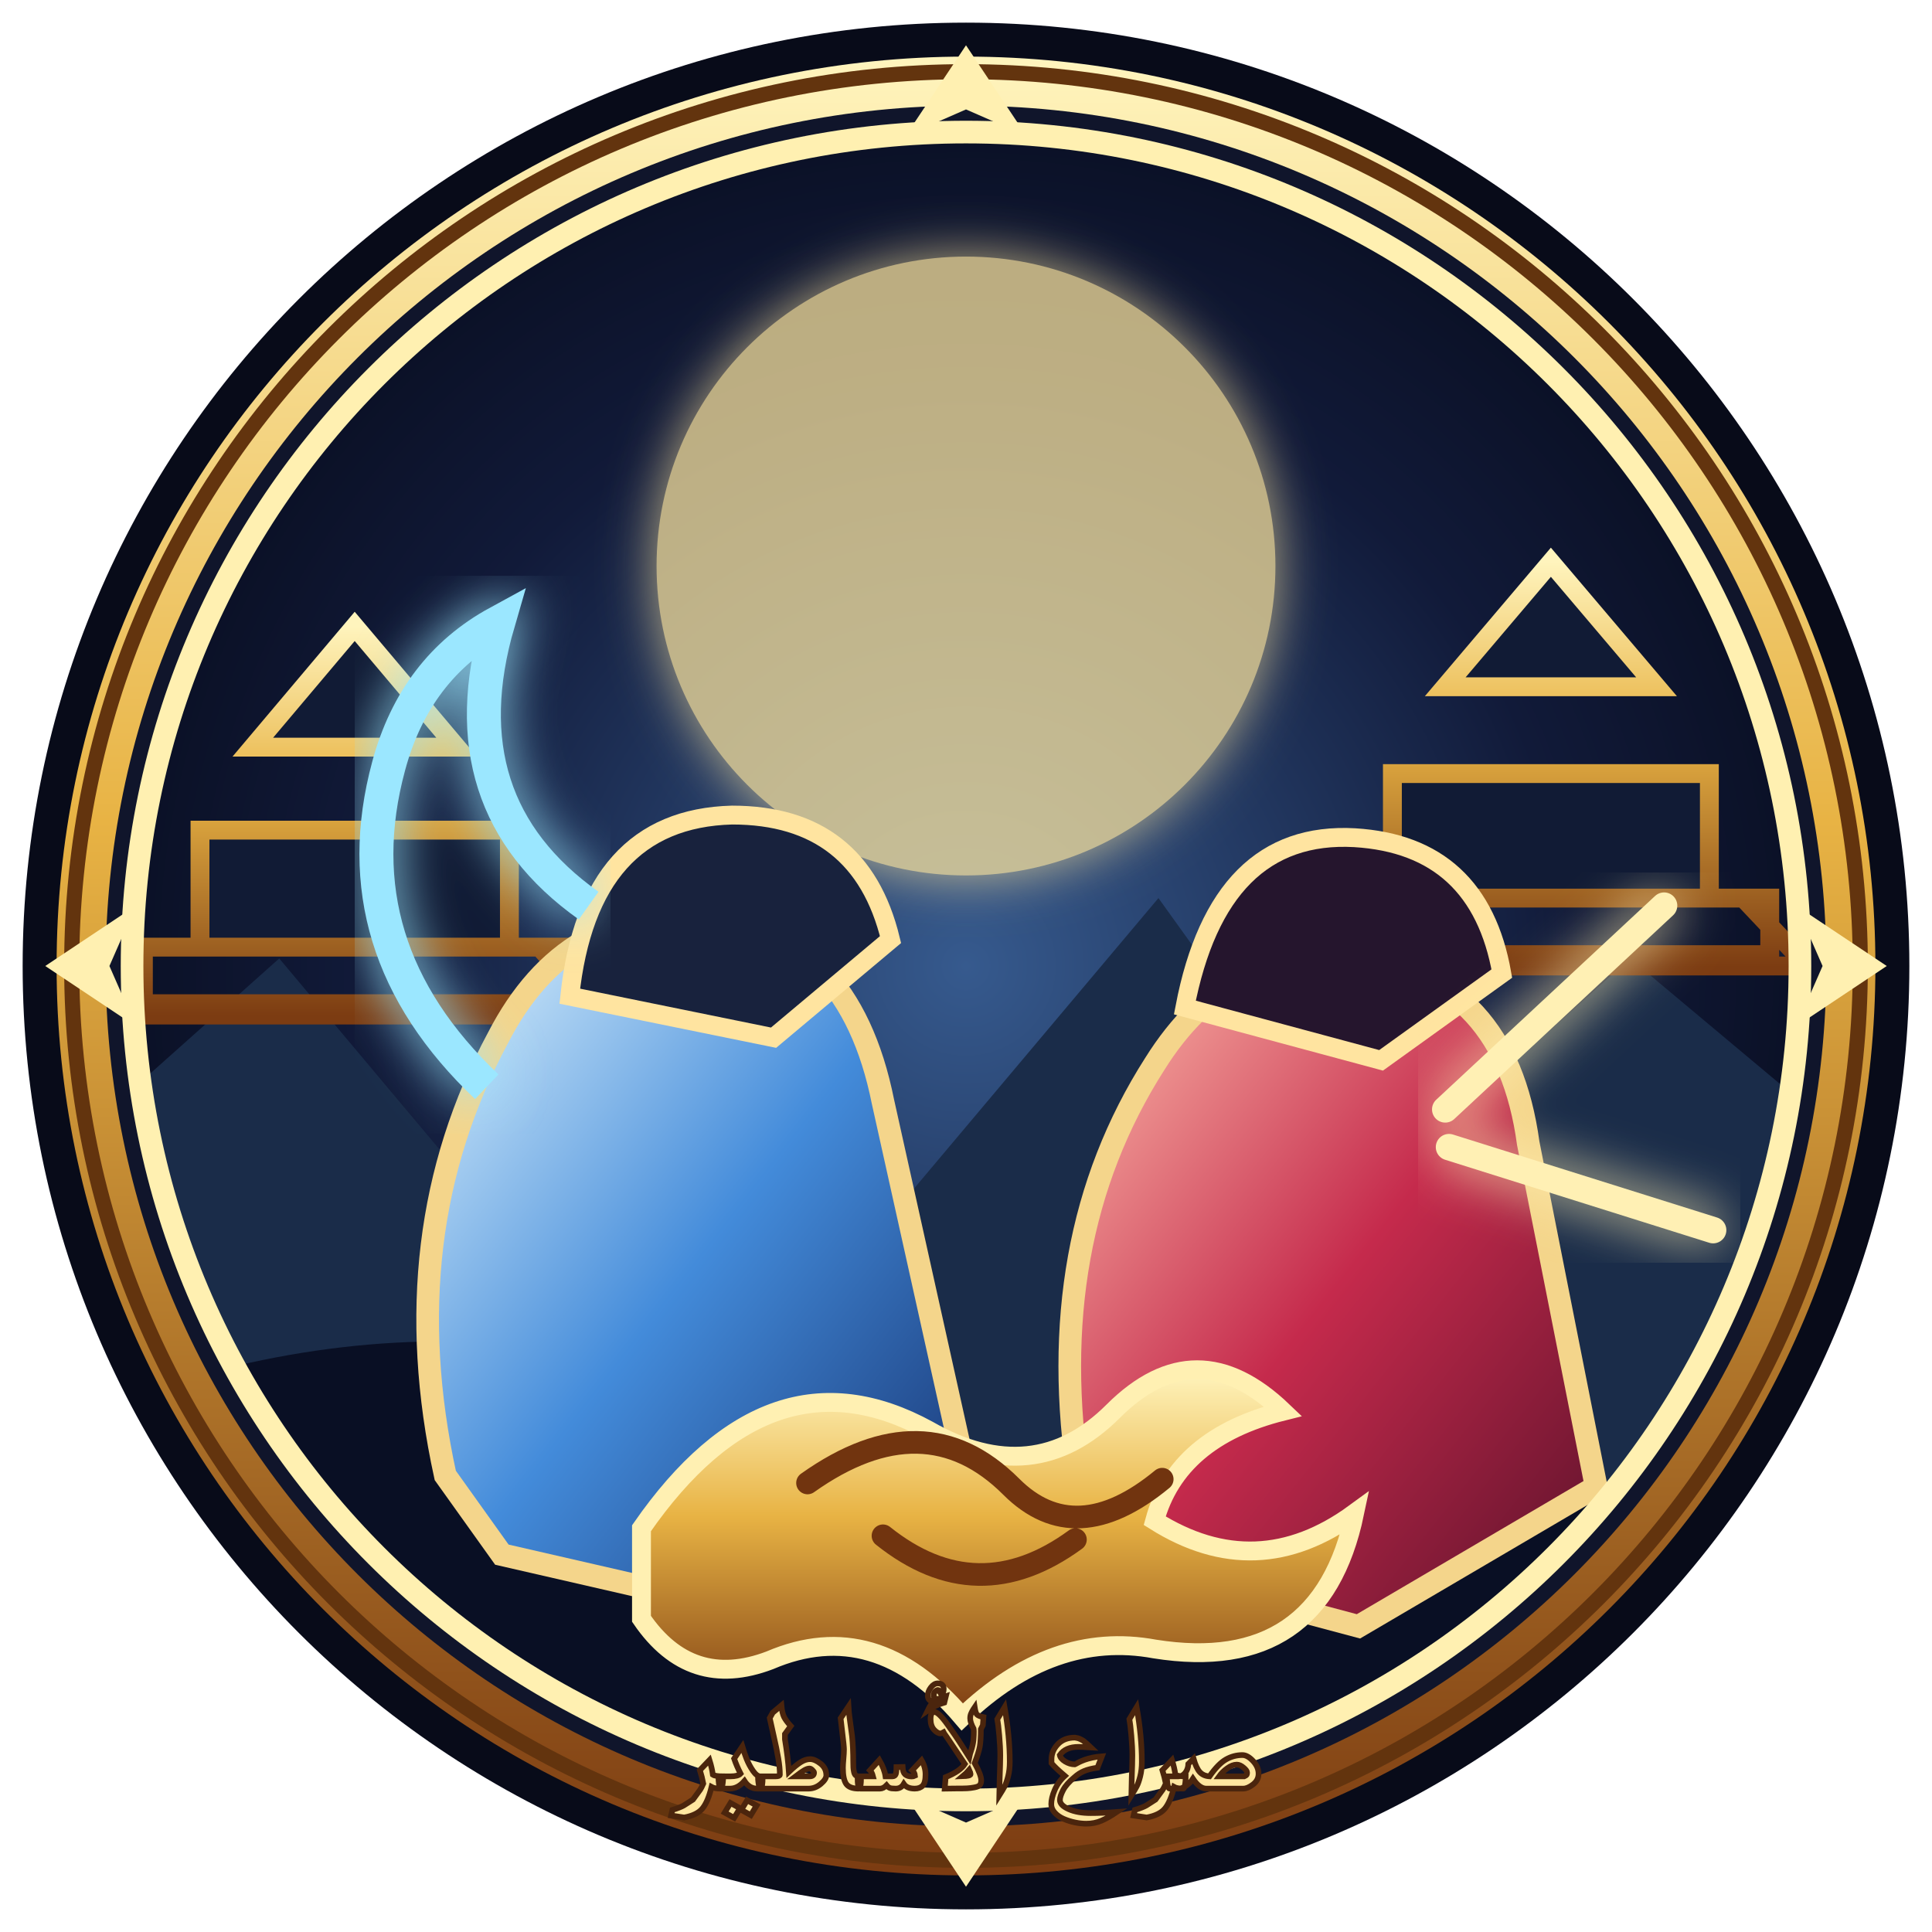
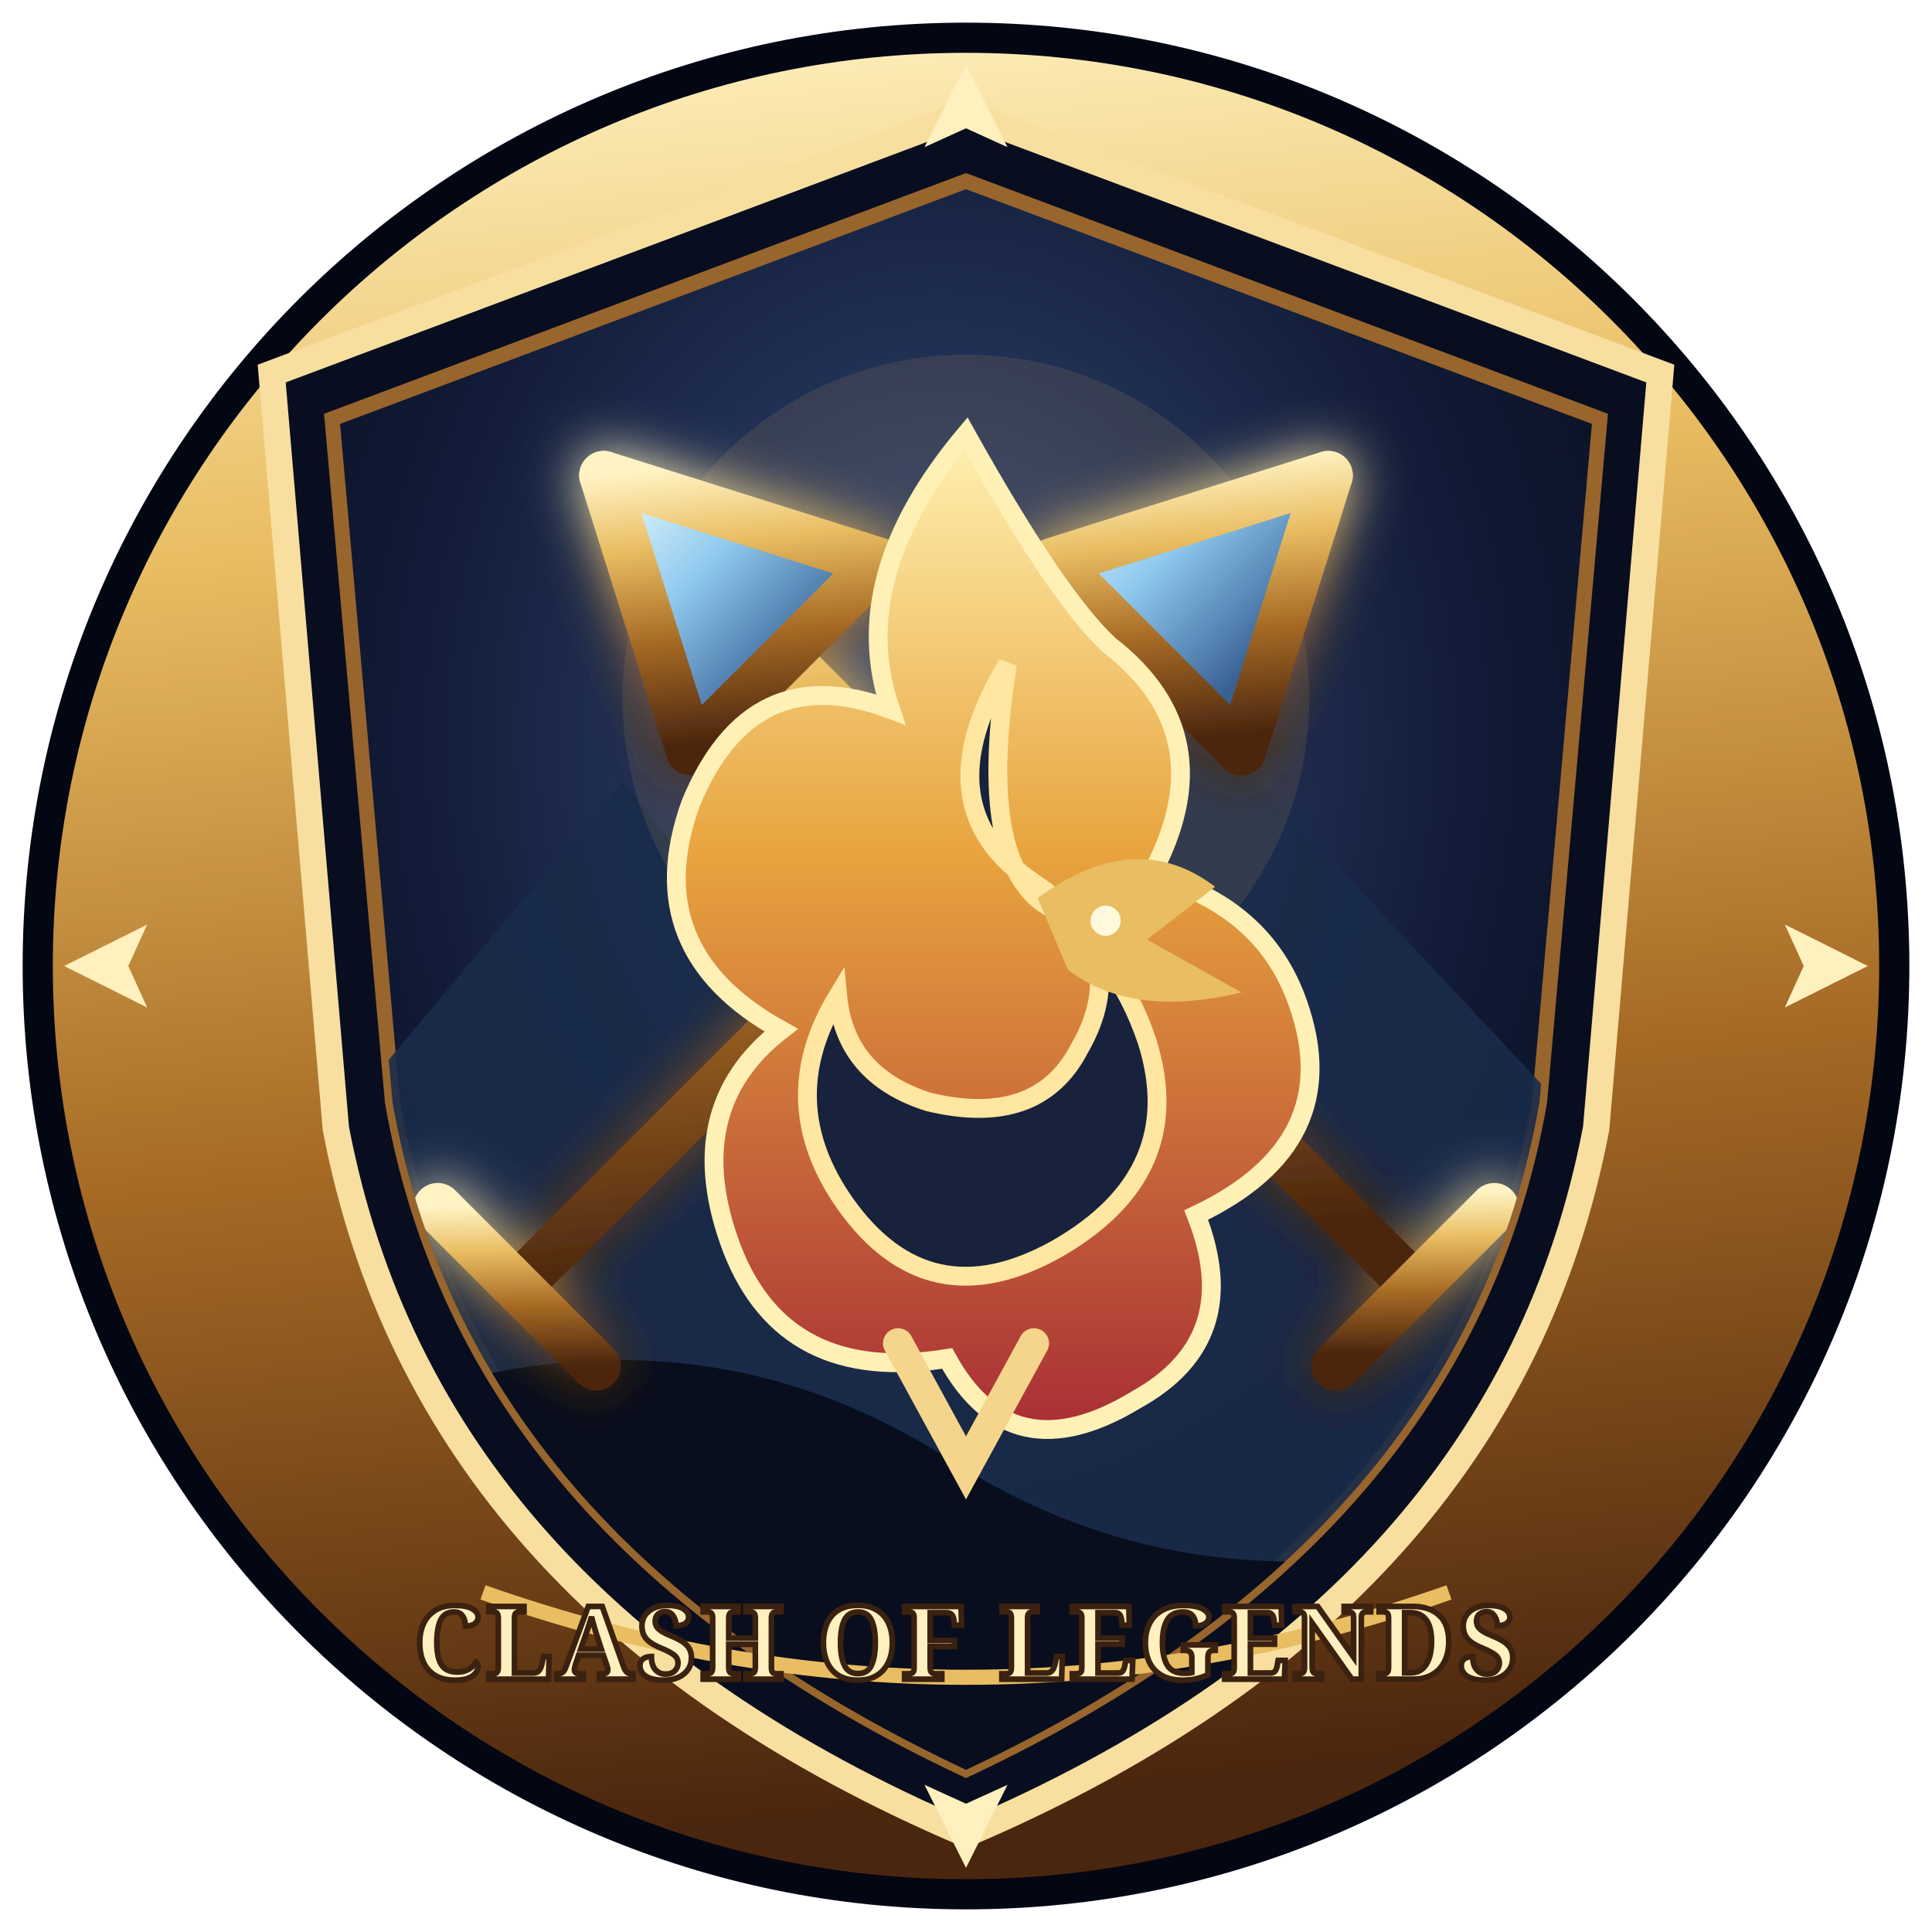
<svg xmlns="http://www.w3.org/2000/svg" width="512" height="512" viewBox="0 0 512 512">
  <defs>
-     <radialGradient id="bg">
-       <stop stop-color="#365a8e" />
-       <stop offset=".62" stop-color="#111a39" />
-       <stop offset="1" stop-color="#070b1b" />
+     <radialGradient id="bg" cx="48%" cy="35%" r="75%">
+       <stop stop-color="#344b78" />
+       <stop offset=".58" stop-color="#111a36" />
+       <stop offset="1" stop-color="#050914" />
    </radialGradient>
-     <linearGradient id="gold" x2="0" y2="1">
-       <stop stop-color="#fff4bd" />
-       <stop offset=".42" stop-color="#e8b344" />
-       <stop offset="1" stop-color="#7c3c12" />
+     <linearGradient id="gold" x1="0" y1="0" x2=".1" y2="1">
+       <stop stop-color="#fff3c3" />
+       <stop offset=".28" stop-color="#e9bd62" />
+       <stop offset=".62" stop-color="#a66a25" />
+       <stop offset="1" stop-color="#4b260e" />
    </linearGradient>
-     <linearGradient id="steel" x2="1" y2="1">
-       <stop stop-color="#e5f8ff" />
-       <stop offset=".5" stop-color="#438bda" />
-       <stop offset="1" stop-color="#142e6b" />
+     <linearGradient id="blade" x1="0" y1="0" x2="1" y2="1">
+       <stop stop-color="#f5ffff" />
+       <stop offset=".35" stop-color="#8fc9ee" />
+       <stop offset=".7" stop-color="#3a6397" />
+       <stop offset="1" stop-color="#162849" />
    </linearGradient>
-     <linearGradient id="crimson" x2="1" y2="1">
-       <stop stop-color="#ffc0ad" />
-       <stop offset=".5" stop-color="#c52a4c" />
-       <stop offset="1" stop-color="#59112a" />
+     <linearGradient id="flame" x1="0" y1="0" x2="0" y2="1">
+       <stop stop-color="#fff0b0" />
+       <stop offset=".42" stop-color="#e8a43e" />
+       <stop offset="1" stop-color="#a92f35" />
    </linearGradient>
-     <filter id="shine">
+     <filter id="glow" x="-50%" y="-50%" width="200%" height="200%">
      <feGaussianBlur stdDeviation="7" result="b" />
      <feMerge>
        <feMergeNode in="b" />
        <feMergeNode in="SourceGraphic" />
      </feMerge>
    </filter>
-     <clipPath id="c">
-       <circle cx="256" cy="256" r="220" />
+     <clipPath id="shield">
+       <path d="M256 48 424 111 408 292Q388 407 256 469Q124 407 104 292L88 111Z" />
    </clipPath>
  </defs>
-   <circle cx="256" cy="256" r="250" fill="#080b19" />
-   <circle cx="256" cy="256" r="241" fill="url(#gold)" />
-   <circle cx="256" cy="256" r="228" fill="#10152b" />
-   <g clip-path="url(#c)">
-     <rect width="512" height="512" fill="url(#bg)" />
-     <circle cx="256" cy="150" r="82" fill="#ffe7a0" opacity=".72" filter="url(#shine)" />
-     <path d="M0 320 74 254 121 310 188 236 238 320 307 238 363 316 432 254 512 321V512H0Z" fill="#1a2c49" />
-     <path d="M0 384Q120 328 220 382T512 370V512H0Z" fill="#090f24" />
-     <g fill="#111b35" stroke="url(#gold)" stroke-width="5">
-       <path d="M38 251h112v15H38zM53 220h82v31H53zM67 198h54l-27-32zM31 251l-16 18h144l-16-18z" />
-       <path d="M354 238h115v15H354zM369 205h84v33h-84zM383 182h56l-28-33zM347 238l-17 18h149l-17-18z" />
+   <circle cx="256" cy="256" r="250" fill="#030713" />
+   <circle cx="256" cy="256" r="242" fill="url(#gold)" />
+   <path d="M256 30 440 99 423 299Q399 425 256 486Q113 425 89 299L72 99Z" fill="#080e20" stroke="#f8dfa0" stroke-width="7" />
+   <path d="M256 48 424 111 408 292Q388 407 256 469Q124 407 104 292L88 111Z" fill="url(#bg)" stroke="#98652c" stroke-width="4" />
+   <g clip-path="url(#shield)">
+     <path d="M45 350 165 207 230 289 306 178 472 355V510H45Z" fill="#1a2b4a" opacity=".9" />
+     <path d="M44 400Q160 328 252 387T468 375V520H44Z" fill="#080e1d" />
+     <circle cx="256" cy="185" r="91" fill="#e4b55b" opacity=".12" />
+     <g stroke="url(#gold)" stroke-width="13" stroke-linecap="round" stroke-linejoin="round" filter="url(#glow)">
+       <path d="M137 341 352 126" fill="none" />
+       <path d="M352 126 329 199 279 149Z" fill="url(#blade)" />
+       <path d="M375 341 160 126" fill="none" />
+       <path d="M160 126 183 199 233 149Z" fill="url(#blade)" />
+       <path d="M116 320 158 362M354 362 396 320" fill="none" />
    </g>
-     <path d="M118 391q-14-64 14-116 18-35 55-32 38 4 47 49l22 99-62 35-61-14z" fill="url(#steel)" stroke="#f4d58b" stroke-width="6" />
-     <path d="M151 264q5-47 43-48 34 0 42 33l-31 26z" fill="#18223d" stroke="#ffe4a0" stroke-width="5" />
-     <path d="M129 288q-39-37-26-85 7-26 29-38-14 48 24 75" fill="none" stroke="#9be7ff" stroke-width="9" filter="url(#shine)" />
-     <path d="M286 393q-10-64 20-111 20-32 54-28 39 5 45 49l18 91-63 37-60-16z" fill="url(#crimson)" stroke="#f4d58b" stroke-width="6" />
-     <path d="M314 267q9-47 45-45 33 2 39 36l-32 23z" fill="#25152d" stroke="#ffe4a0" stroke-width="5" />
-     <path d="M383 294l58-54m-57 64 70 22" stroke="#fff0b4" stroke-width="7" stroke-linecap="round" filter="url(#shine)" />
-     <path d="M170 405q34-49 76-26 28 16 49-5 22-22 45 0-28 7-34 29 27 17 53-2-9 43-53 36-27-5-51 18-23-27-51-15-21 8-34-11z" fill="url(#gold)" stroke="#fff0b2" stroke-width="5" />
-     <path d="M214 393q31-22 54 1 17 17 40-2m-74 15q25 20 51 1" fill="none" stroke="#71340f" stroke-width="6" stroke-linecap="round" />
+     <path d="M256 115Q224 153 236 188Q199 174 183 213Q169 252 207 273Q180 294 194 331Q208 367 251 360Q268 391 301 371Q330 355 317 322Q357 303 344 266Q335 240 305 232Q325 195 294 171Q280 158 256 115Z" fill="url(#flame)" stroke="#fff0b5" stroke-width="5" />
+     <path d="M267 176Q244 214 274 234Q301 252 286 278Q275 299 246 292Q224 285 222 264Q205 292 224 319Q246 350 280 331Q315 311 304 276Q296 252 276 239Q259 226 267 176Z" fill="#18223d" stroke="#ffe6a1" stroke-width="5" />
+     <path d="M275 238Q301 219 322 235L304 249 329 263Q300 270 283 257Z" fill="#e9bd62" />
+     <circle cx="293" cy="244" r="4" fill="#fff8dc" />
+     <path d="M238 356 256 389 274 356" fill="none" stroke="#f4d58b" stroke-width="8" stroke-linecap="round" />
  </g>
-   <circle cx="256" cy="256" r="221" fill="none" stroke="#fff0b1" stroke-width="6" />
-   <circle cx="256" cy="256" r="237" fill="none" stroke="#63340e" stroke-width="4" />
-   <path d="M256 12l16 24-16-7-16 7zM256 500l16-24-16 7-16-7zM12 256l24-16-7 16 7 16zM500 256l-24-16 7 16-7 16z" fill="#fff0b1" />
-   <text x="256" y="474" text-anchor="middle" font-family="serif" font-size="31" font-weight="bold" fill="#ffe6a0" stroke="#4b250d" stroke-width="1.5">صراع الأساطير</text>
+   <path d="M256 17 267 39 256 34 245 39Z M256 495 267 473 256 478 245 473Z" fill="#fff0bf" />
+   <path d="M17 256 39 245 34 256 39 267Z M495 256 473 245 478 256 473 267Z" fill="#fff0bf" />
+   <path d="M128 422Q256 467 384 422" fill="none" stroke="#e9bd62" stroke-width="4" />
+   <text x="256" y="445" text-anchor="middle" font-family="serif" font-size="27" font-weight="bold" letter-spacing="1" fill="#fff0bf" stroke="#3b210f" stroke-width="1.5">CLASH OF LEGENDS</text>
</svg>
